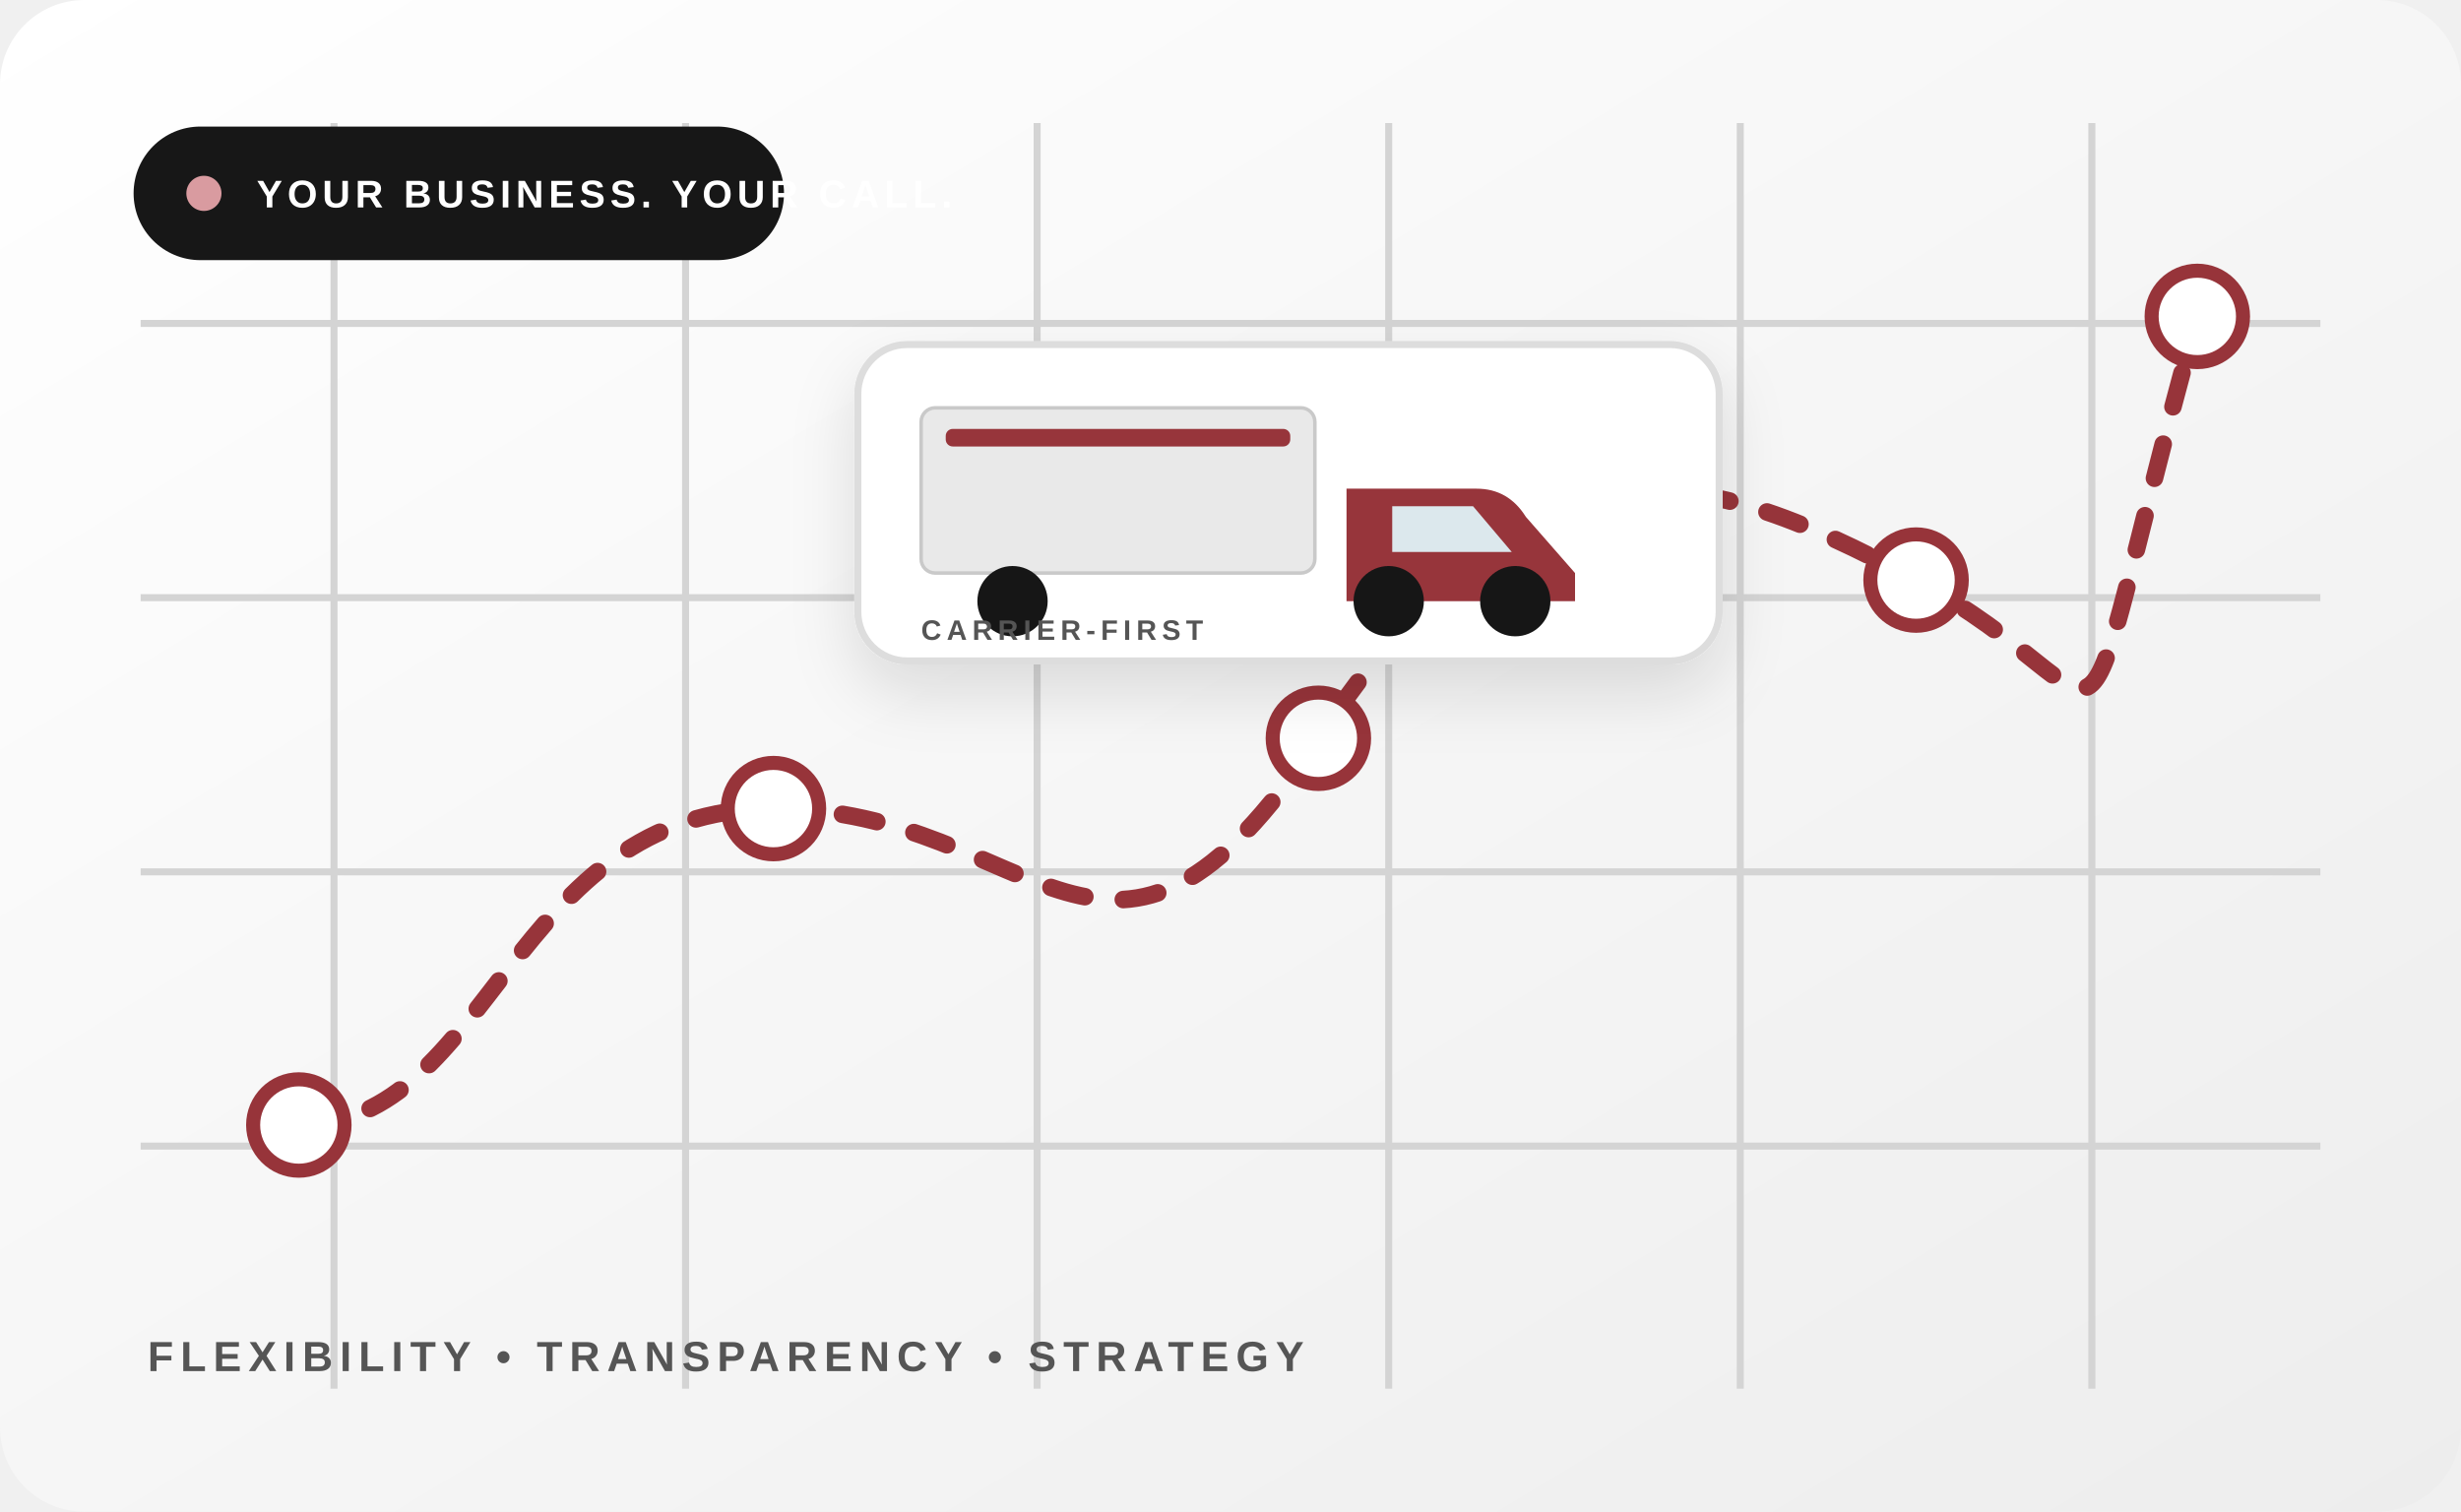
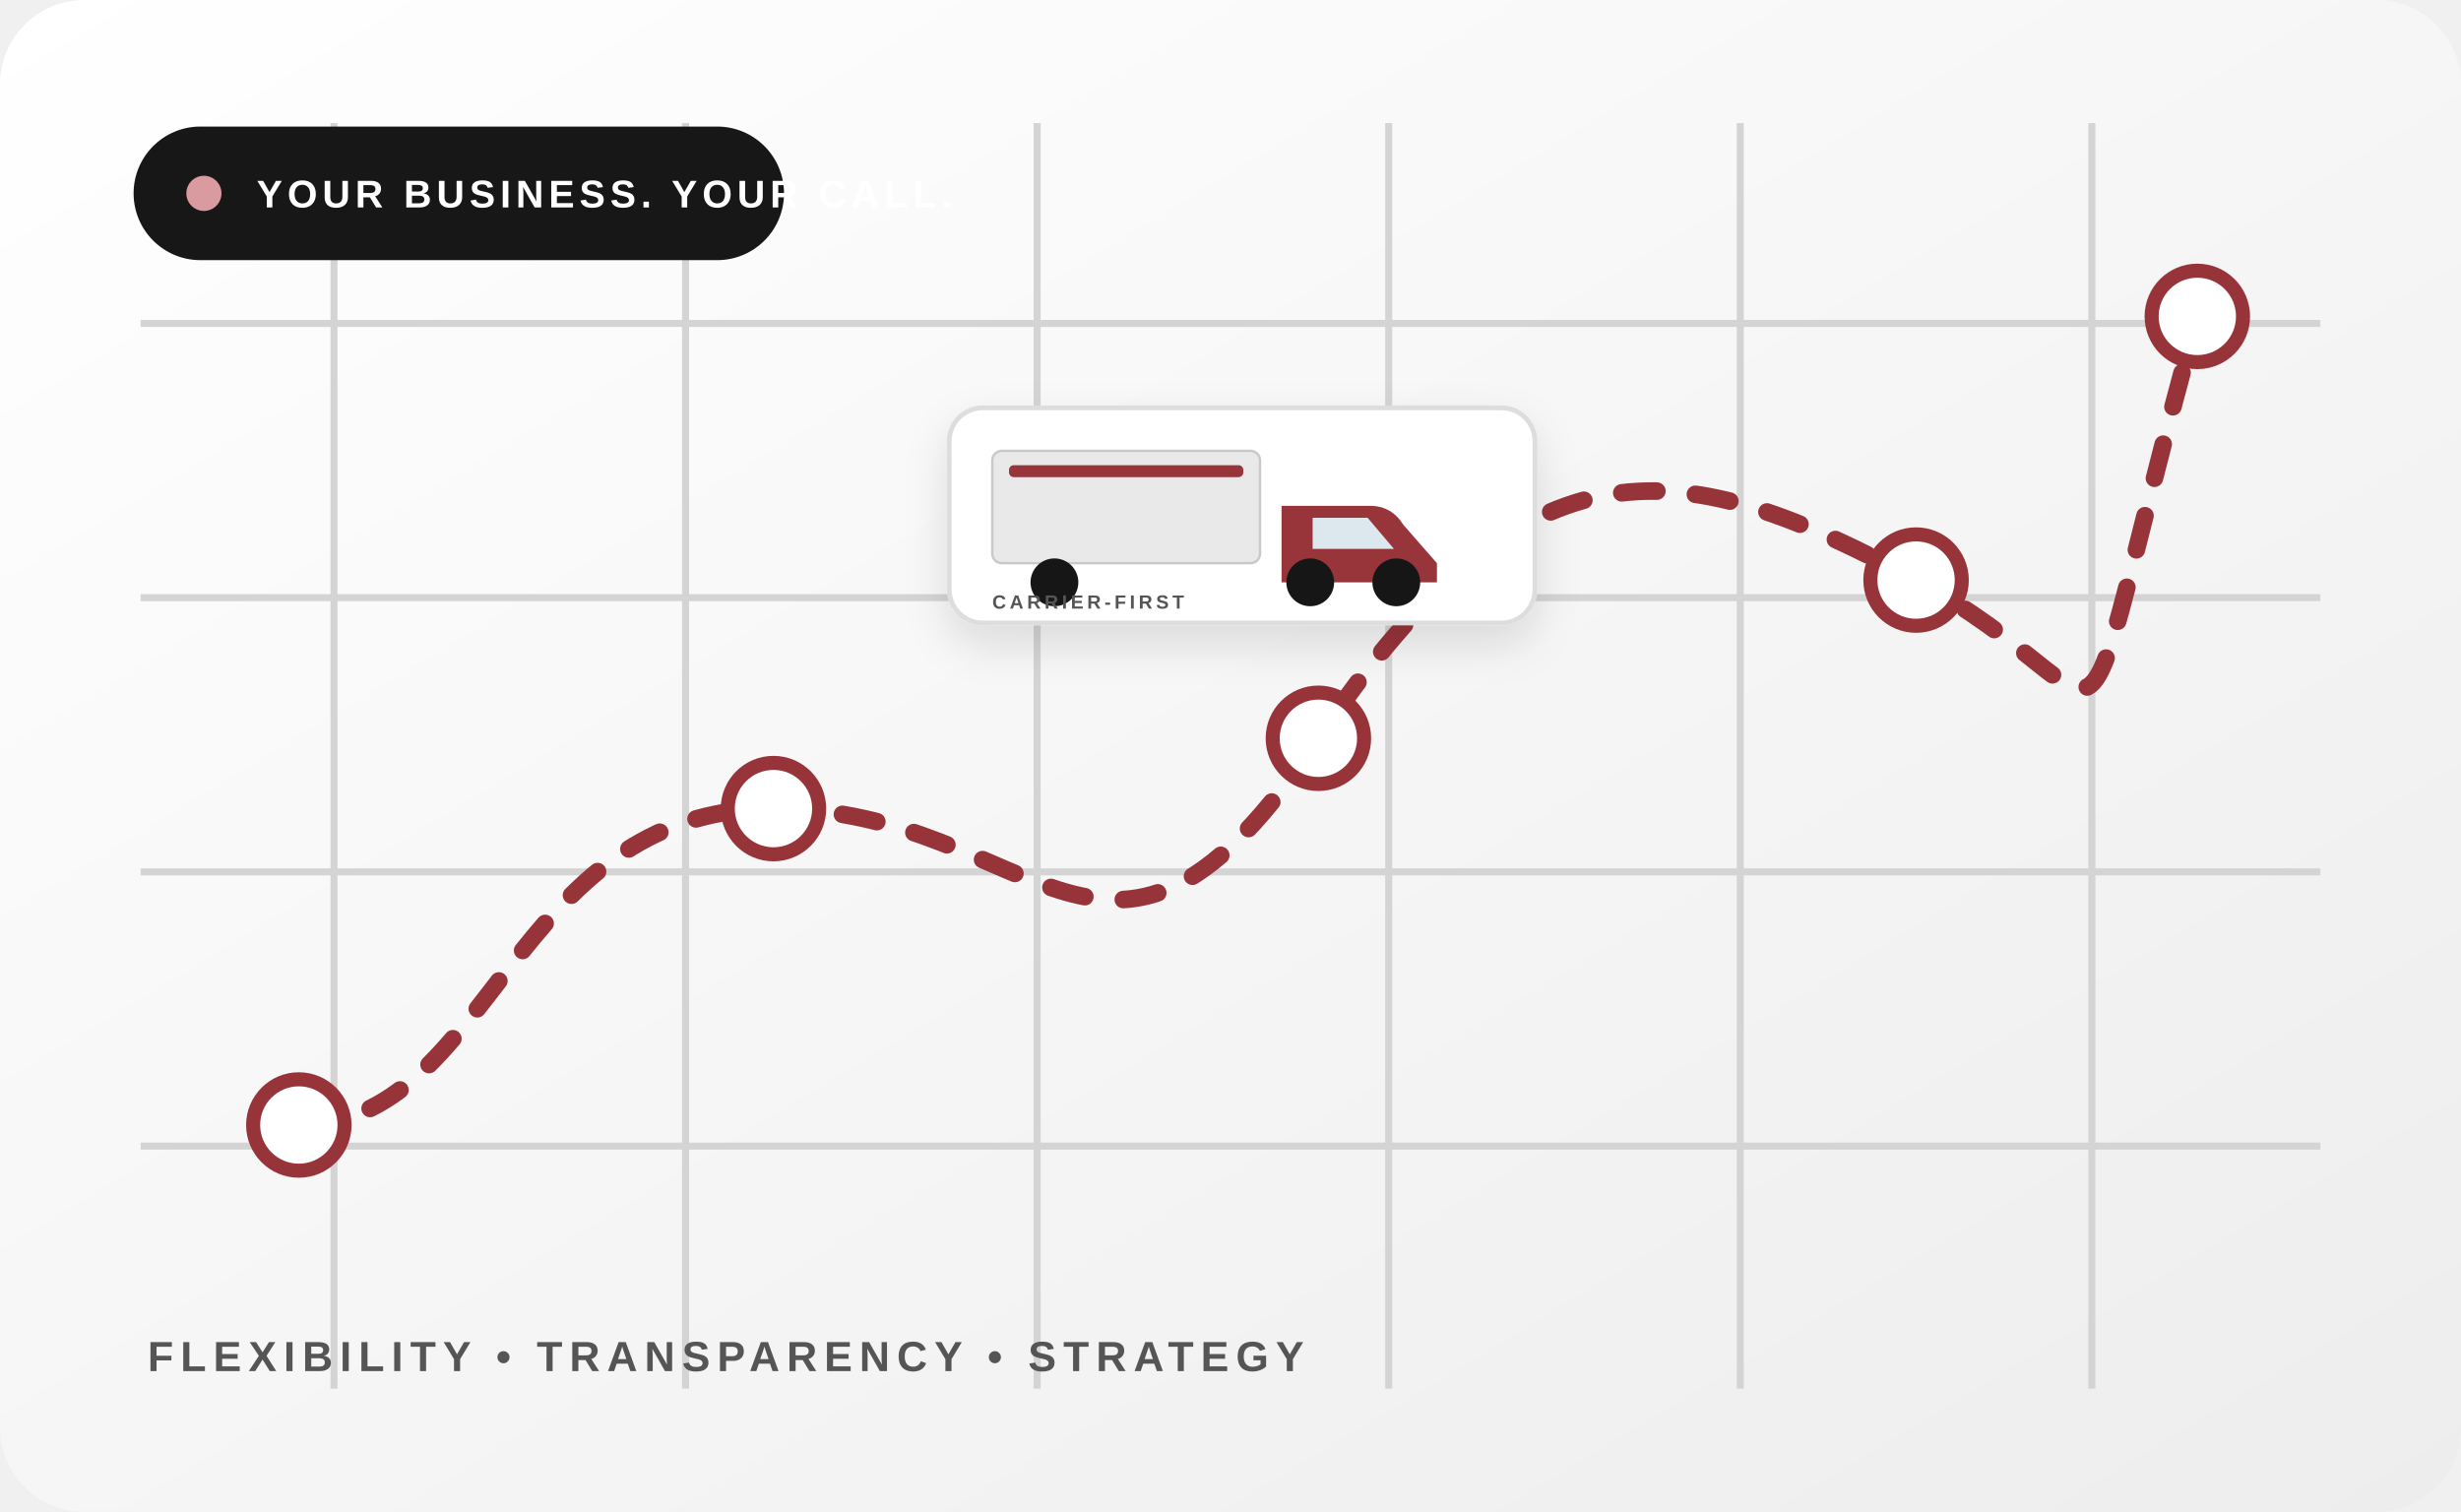
<svg xmlns="http://www.w3.org/2000/svg" viewBox="0 0 700 430" role="img" aria-labelledby="title desc">
  <defs>
    <linearGradient id="bg" x1="0" y1="0" x2="1" y2="1">
      <stop stop-color="#fff" />
      <stop offset="1" stop-color="#ededed" />
    </linearGradient>
    <filter id="shadow" x="-20%" y="-20%" width="140%" height="150%">
      <feDropShadow dx="0" dy="8" stdDeviation="9" flood-color="#000" flood-opacity=".12" />
    </filter>
  </defs>
  <rect width="700" height="430" rx="24" fill="url(#bg)" />
  <g fill="none" stroke="#d4d4d4" stroke-width="2">
    <path d="M40 92H660M40 170H660M40 248H660M40 326H660" />
    <path d="M95 35V395M195 35V395M295 35V395M395 35V395M495 35V395M595 35V395" />
  </g>
  <path d="M85 320C140 320 145 230 220 230S315 300 375 210 480 130 545 165 585 235 625 90" fill="none" stroke="#97343a" stroke-width="5" stroke-linecap="round" stroke-dasharray="10 11" />
  <g fill="#fff" stroke="#97343a" stroke-width="4">
    <circle cx="85" cy="320" r="13" />
    <circle cx="220" cy="230" r="13" />
    <circle cx="375" cy="210" r="13" />
    <circle cx="545" cy="165" r="13" />
    <circle cx="625" cy="90" r="13" />
  </g>
-   <g transform="translate(244 98)" filter="url(#shadow)">
+   <g transform="translate(270 116) scale(.68)" filter="url(#shadow)">
    <rect x="0" y="0" width="245" height="90" rx="14" fill="#fff" stroke="#ddd" stroke-width="2" />
    <rect x="18" y="18" width="112" height="47" rx="4" fill="#e9e9e9" stroke="#c9c9c9" />
    <rect x="25" y="24" width="98" height="5" rx="2" fill="#97343a" />
    <path d="M139 41h37q9 0 14 8l14 16v8h-65z" fill="#97343a" />
    <path d="M152 46h23l11 13h-34z" fill="#dce8ed" />
    <g fill="#171717">
      <circle cx="44" cy="73" r="10" />
      <circle cx="151" cy="73" r="10" />
      <circle cx="187" cy="73" r="10" />
    </g>
    <text x="18" y="84" font-family="Arial,sans-serif" font-size="8" font-weight="700" fill="#555" letter-spacing="1.5">CARRIER-FIRST</text>
  </g>
  <g font-family="Arial,sans-serif">
    <rect x="38" y="36" width="185" height="38" rx="19" fill="#171717" />
    <circle cx="58" cy="55" r="5" fill="#d99ba0" />
    <text x="73" y="59" font-size="11" fill="#fff" font-weight="700" letter-spacing="1.4">YOUR BUSINESS. YOUR CALL.</text>
    <text x="42" y="390" font-size="12" fill="#555" font-weight="700" letter-spacing="2">FLEXIBILITY  •  TRANSPARENCY  •  STRATEGY</text>
  </g>
</svg>
